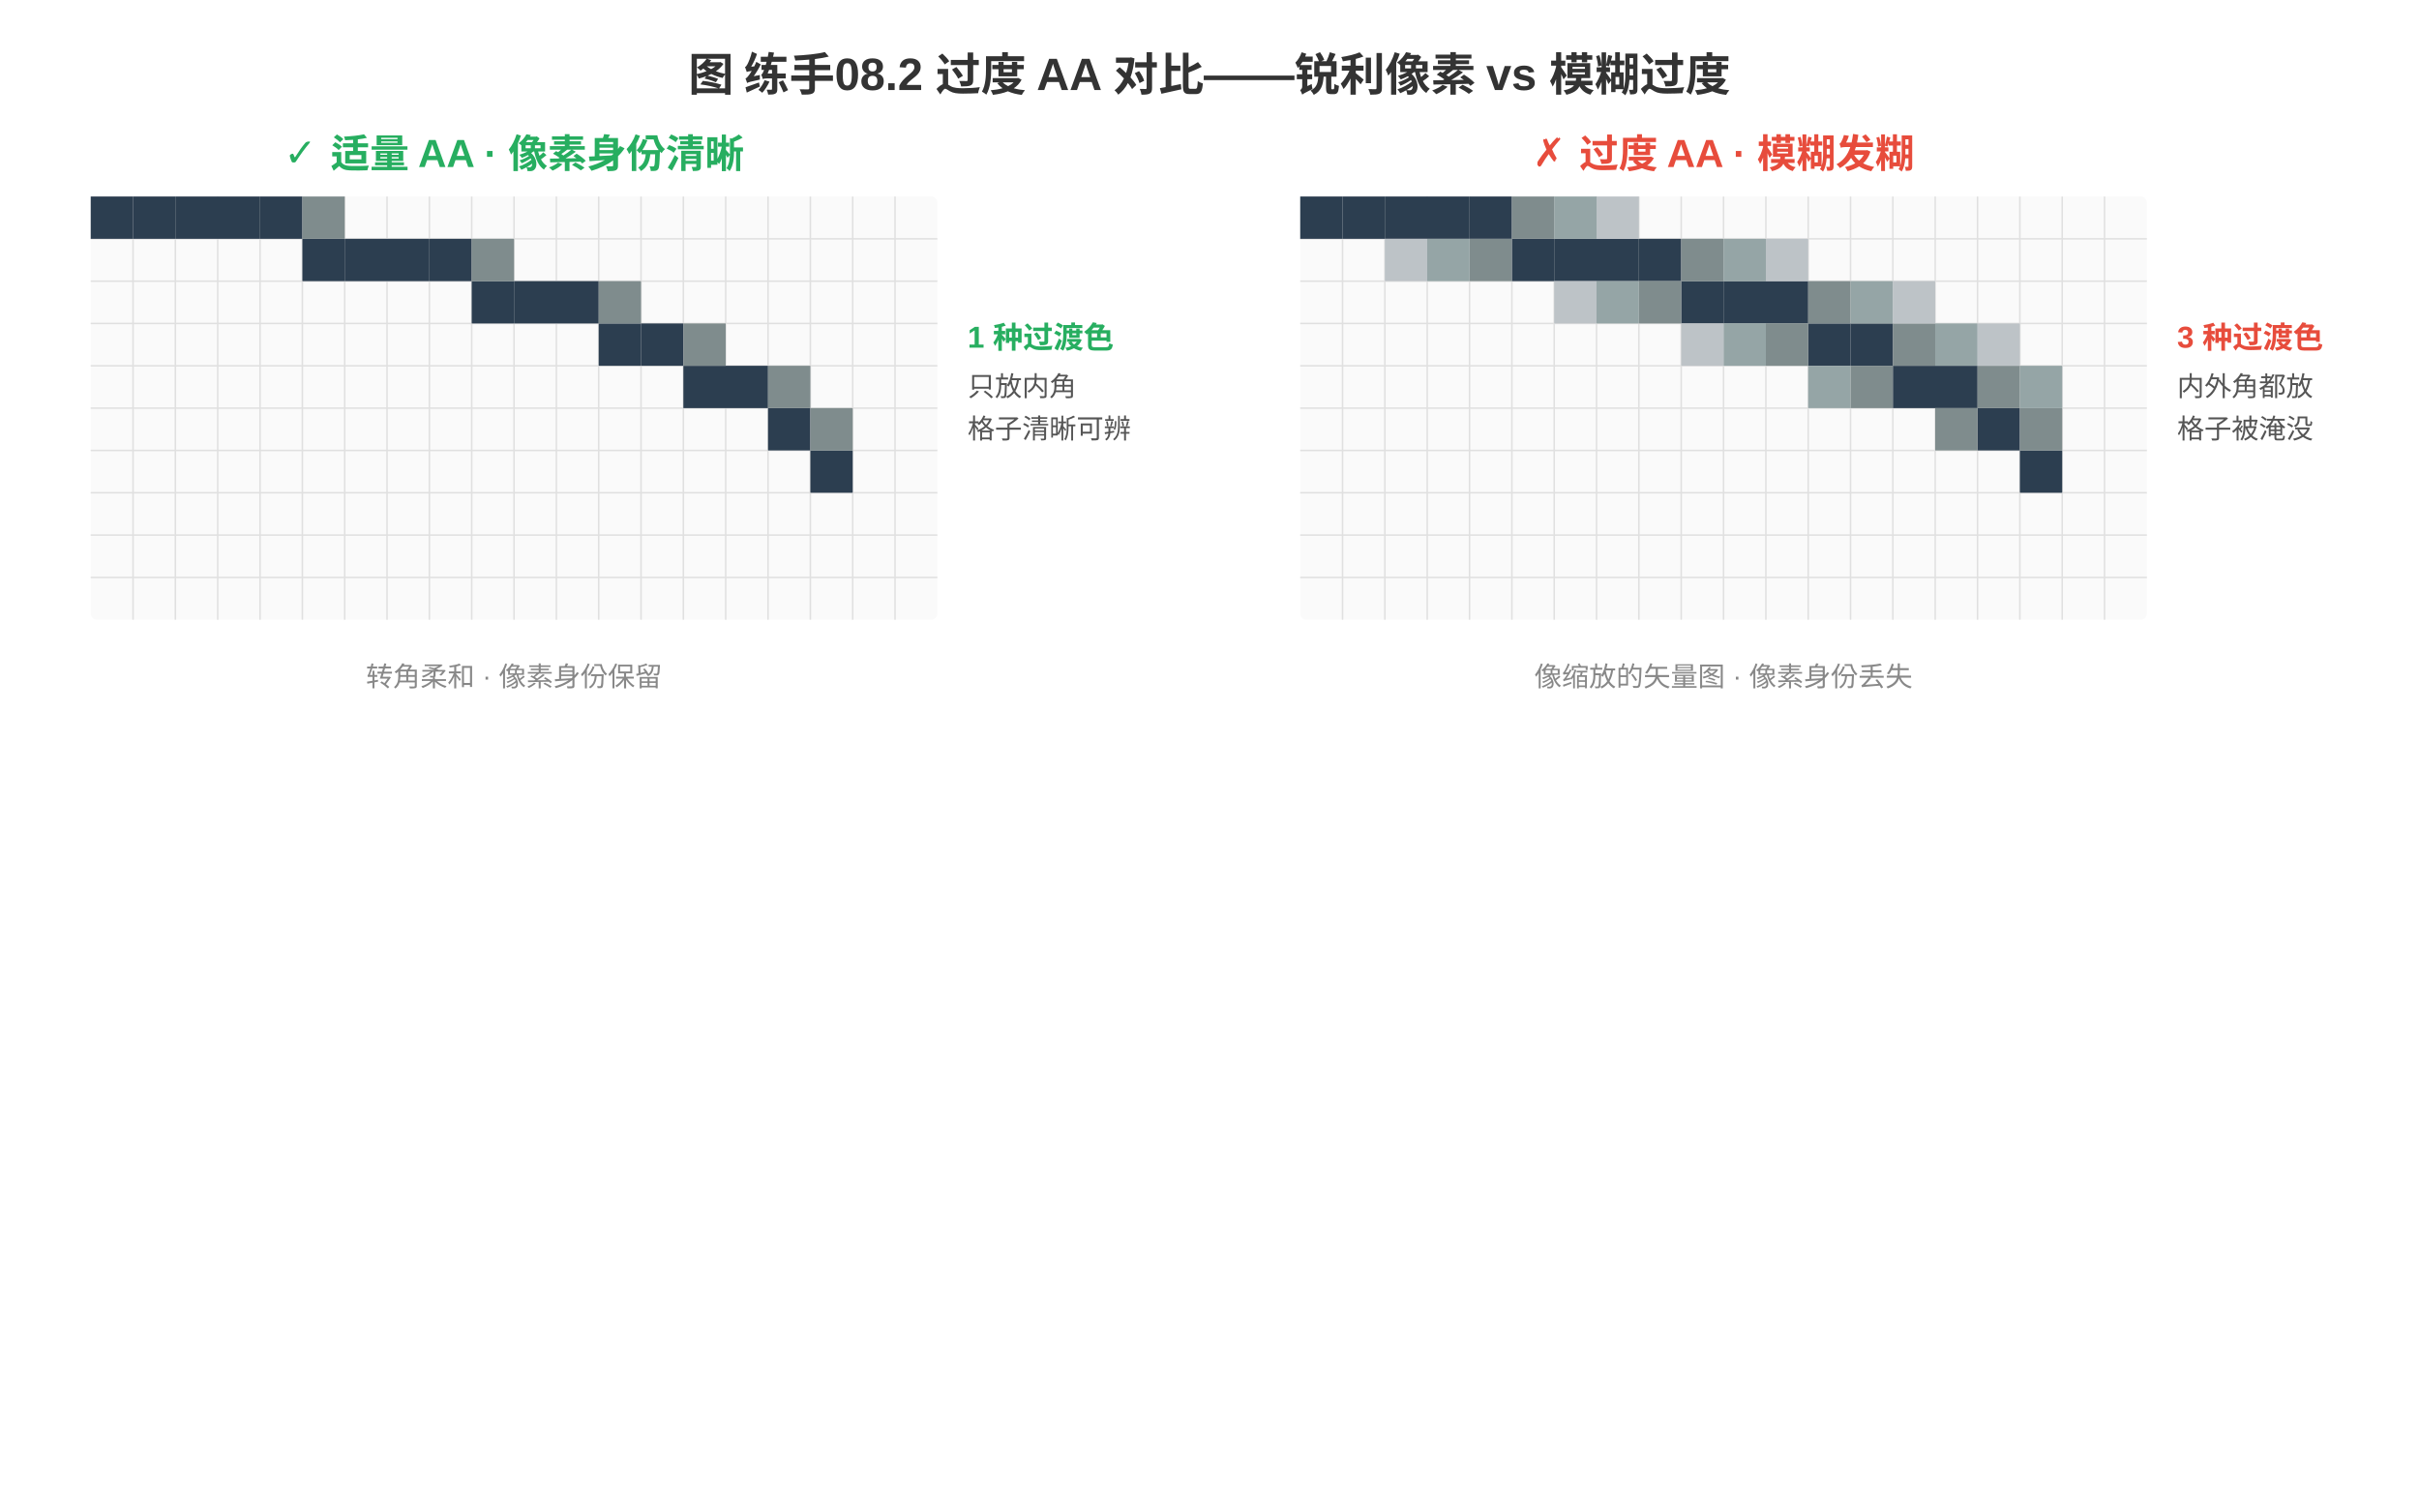
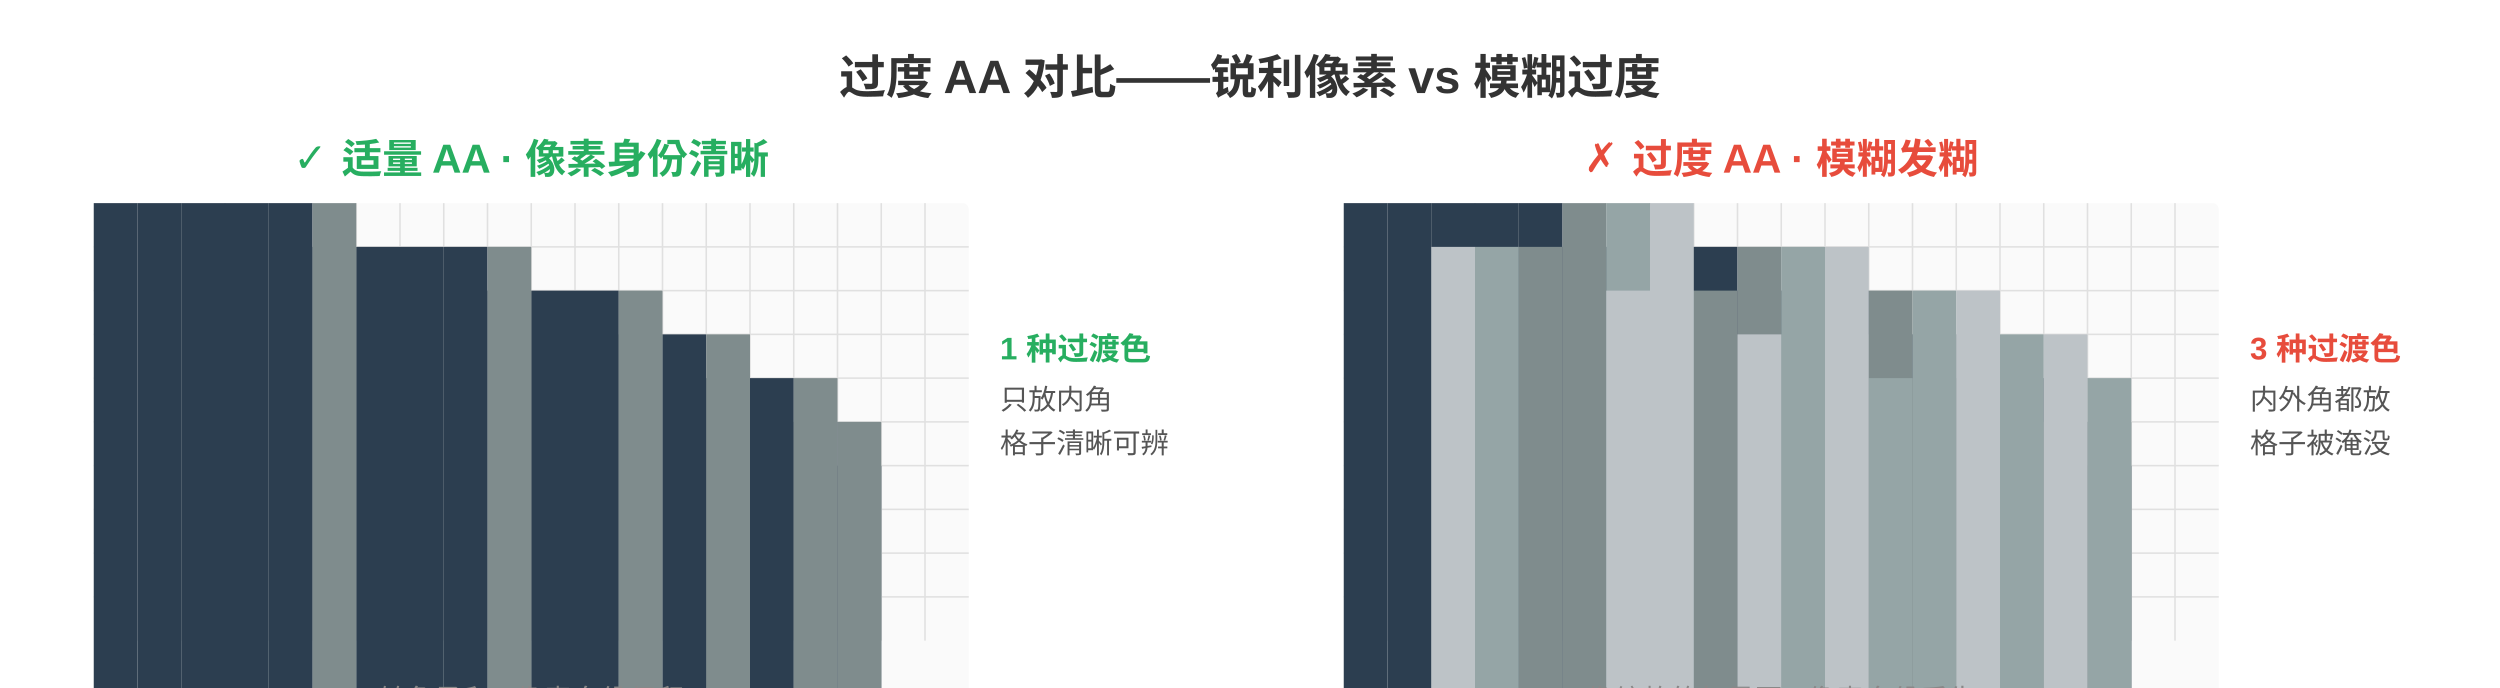
- <svg xmlns="http://www.w3.org/2000/svg" viewBox="0 0 800 500" width="800" height="500">
+ <svg xmlns="http://www.w3.org/2000/svg" viewBox="0 0 800 220" width="800" height="220">
  <style>
    text { font-family: 'PingFang SC','Microsoft YaHei',Arial,sans-serif; }
    .title { font-size: 15px; font-weight: bold; fill: #333; }
    .cell-bg { fill: #fafafa; }
    .cell-line { stroke: #e0e0e0; stroke-width: 0.5; }
    .line-fill { fill: #2C3E50; }
    .aa1 { fill: #7F8C8D; }
    .aa2 { fill: #95A5A6; }
    .aa3 { fill: #BDC3C7; }
    .step-label { font-size: 9px; fill: #888; }
  </style>
-   <text x="400" y="30" class="title" text-anchor="middle">图 练手08.2 过度 AA 对比——锐利像素 vs 模糊过度</text>
+   <text x="400" y="30" class="title" text-anchor="middle">过度 AA 对比——锐利像素 vs 模糊过度</text>
  <g transform="translate(30, 55)">
    <text x="140" y="0" style="font-size:13px;font-weight:bold;fill:#27AE60;text-anchor:middle;">✓ 适量 AA · 像素身份清晰</text>
-     <rect x="0" y="10" width="280" height="140" class="cell-bg" rx="2" />
+     <rect x="0" y="10" width="280" height="220" class="cell-bg" rx="2" />
    <g class="cell-line">
      <line x1="14" y1="10" x2="14" y2="150" />
      <line x1="28" y1="10" x2="28" y2="150" />
      <line x1="42" y1="10" x2="42" y2="150" />
      <line x1="56" y1="10" x2="56" y2="150" />
      <line x1="70" y1="10" x2="70" y2="150" />
      <line x1="84" y1="10" x2="84" y2="150" />
      <line x1="98" y1="10" x2="98" y2="150" />
      <line x1="112" y1="10" x2="112" y2="150" />
      <line x1="126" y1="10" x2="126" y2="150" />
      <line x1="140" y1="10" x2="140" y2="150" />
      <line x1="154" y1="10" x2="154" y2="150" />
      <line x1="168" y1="10" x2="168" y2="150" />
      <line x1="182" y1="10" x2="182" y2="150" />
      <line x1="196" y1="10" x2="196" y2="150" />
      <line x1="210" y1="10" x2="210" y2="150" />
      <line x1="224" y1="10" x2="224" y2="150" />
      <line x1="238" y1="10" x2="238" y2="150" />
      <line x1="252" y1="10" x2="252" y2="150" />
      <line x1="266" y1="10" x2="266" y2="150" />
      <line x1="0" y1="24" x2="280" y2="24" />
      <line x1="0" y1="38" x2="280" y2="38" />
      <line x1="0" y1="52" x2="280" y2="52" />
      <line x1="0" y1="66" x2="280" y2="66" />
      <line x1="0" y1="80" x2="280" y2="80" />
      <line x1="0" y1="94" x2="280" y2="94" />
      <line x1="0" y1="108" x2="280" y2="108" />
      <line x1="0" y1="122" x2="280" y2="122" />
      <line x1="0" y1="136" x2="280" y2="136" />
    </g>
    <g class="line-fill">
-       <rect x="0" y="10" width="14" height="14" />
-       <rect x="14" y="10" width="14" height="14" />
-       <rect x="28" y="10" width="14" height="14" />
-       <rect x="42" y="10" width="14" height="14" />
-       <rect x="56" y="10" width="14" height="14" />
-       <rect x="70" y="24" width="14" height="14" />
-       <rect x="84" y="24" width="14" height="14" />
-       <rect x="98" y="24" width="14" height="14" />
-       <rect x="112" y="24" width="14" height="14" />
-       <rect x="126" y="38" width="14" height="14" />
-       <rect x="140" y="38" width="14" height="14" />
-       <rect x="154" y="38" width="14" height="14" />
-       <rect x="168" y="52" width="14" height="14" />
-       <rect x="182" y="52" width="14" height="14" />
-       <rect x="196" y="66" width="14" height="14" />
-       <rect x="210" y="66" width="14" height="14" />
-       <rect x="224" y="80" width="14" height="14" />
-       <rect x="238" y="94" width="14" height="14" />
+       <rect x="0" y="10" width="14" height="220" />
+       <rect x="14" y="10" width="14" height="220" />
+       <rect x="28" y="10" width="14" height="220" />
+       <rect x="42" y="10" width="14" height="220" />
+       <rect x="56" y="10" width="14" height="220" />
+       <rect x="70" y="24" width="14" height="220" />
+       <rect x="84" y="24" width="14" height="220" />
+       <rect x="98" y="24" width="14" height="220" />
+       <rect x="112" y="24" width="14" height="220" />
+       <rect x="126" y="38" width="14" height="220" />
+       <rect x="140" y="38" width="14" height="220" />
+       <rect x="154" y="38" width="14" height="220" />
+       <rect x="168" y="52" width="14" height="220" />
+       <rect x="182" y="52" width="14" height="220" />
+       <rect x="196" y="66" width="14" height="220" />
+       <rect x="210" y="66" width="14" height="220" />
+       <rect x="224" y="80" width="14" height="220" />
+       <rect x="238" y="94" width="14" height="220" />
    </g>
    <g class="aa1">
-       <rect x="70" y="10" width="14" height="14" />
-       <rect x="126" y="24" width="14" height="14" />
-       <rect x="168" y="38" width="14" height="14" />
-       <rect x="196" y="52" width="14" height="14" />
-       <rect x="224" y="66" width="14" height="14" />
-       <rect x="238" y="80" width="14" height="14" />
+       <rect x="70" y="10" width="14" height="220" />
+       <rect x="126" y="24" width="14" height="220" />
+       <rect x="168" y="38" width="14" height="220" />
+       <rect x="196" y="52" width="14" height="220" />
+       <rect x="224" y="66" width="14" height="220" />
+       <rect x="238" y="80" width="14" height="220" />
    </g>
    <text x="290" y="60" style="font-size:10px;fill:#27AE60;font-weight:bold;">1 种过渡色</text>
    <text x="290" y="76" style="font-size:9px;fill:#555;">只放内角</text>
    <text x="290" y="90" style="font-size:9px;fill:#555;">格子清晰可辨</text>
    <text x="140" y="172" class="step-label" text-anchor="middle">转角柔和 · 像素身份保留</text>
  </g>
  <g transform="translate(430, 55)">
    <text x="140" y="0" style="font-size:13px;font-weight:bold;fill:#E74C3C;text-anchor:middle;">✗ 过度 AA · 模糊发糊</text>
-     <rect x="0" y="10" width="280" height="140" class="cell-bg" rx="2" />
+     <rect x="0" y="10" width="280" height="220" class="cell-bg" rx="2" />
    <g class="cell-line">
      <line x1="14" y1="10" x2="14" y2="150" />
      <line x1="28" y1="10" x2="28" y2="150" />
      <line x1="42" y1="10" x2="42" y2="150" />
      <line x1="56" y1="10" x2="56" y2="150" />
      <line x1="70" y1="10" x2="70" y2="150" />
      <line x1="84" y1="10" x2="84" y2="150" />
      <line x1="98" y1="10" x2="98" y2="150" />
      <line x1="112" y1="10" x2="112" y2="150" />
      <line x1="126" y1="10" x2="126" y2="150" />
      <line x1="140" y1="10" x2="140" y2="150" />
      <line x1="154" y1="10" x2="154" y2="150" />
      <line x1="168" y1="10" x2="168" y2="150" />
      <line x1="182" y1="10" x2="182" y2="150" />
      <line x1="196" y1="10" x2="196" y2="150" />
      <line x1="210" y1="10" x2="210" y2="150" />
      <line x1="224" y1="10" x2="224" y2="150" />
      <line x1="238" y1="10" x2="238" y2="150" />
      <line x1="252" y1="10" x2="252" y2="150" />
      <line x1="266" y1="10" x2="266" y2="150" />
      <line x1="0" y1="24" x2="280" y2="24" />
      <line x1="0" y1="38" x2="280" y2="38" />
      <line x1="0" y1="52" x2="280" y2="52" />
      <line x1="0" y1="66" x2="280" y2="66" />
      <line x1="0" y1="80" x2="280" y2="80" />
      <line x1="0" y1="94" x2="280" y2="94" />
      <line x1="0" y1="108" x2="280" y2="108" />
      <line x1="0" y1="122" x2="280" y2="122" />
      <line x1="0" y1="136" x2="280" y2="136" />
    </g>
    <g class="line-fill">
-       <rect x="0" y="10" width="14" height="14" />
-       <rect x="14" y="10" width="14" height="14" />
-       <rect x="28" y="10" width="14" height="14" />
-       <rect x="42" y="10" width="14" height="14" />
-       <rect x="56" y="10" width="14" height="14" />
-       <rect x="70" y="24" width="14" height="14" />
-       <rect x="84" y="24" width="14" height="14" />
-       <rect x="98" y="24" width="14" height="14" />
-       <rect x="112" y="24" width="14" height="14" />
-       <rect x="126" y="38" width="14" height="14" />
-       <rect x="140" y="38" width="14" height="14" />
-       <rect x="154" y="38" width="14" height="14" />
-       <rect x="168" y="52" width="14" height="14" />
-       <rect x="182" y="52" width="14" height="14" />
-       <rect x="196" y="66" width="14" height="14" />
-       <rect x="210" y="66" width="14" height="14" />
-       <rect x="224" y="80" width="14" height="14" />
-       <rect x="238" y="94" width="14" height="14" />
+       <rect x="0" y="10" width="14" height="220" />
+       <rect x="14" y="10" width="14" height="220" />
+       <rect x="28" y="10" width="14" height="220" />
+       <rect x="42" y="10" width="14" height="220" />
+       <rect x="56" y="10" width="14" height="220" />
+       <rect x="70" y="24" width="14" height="220" />
+       <rect x="84" y="24" width="14" height="220" />
+       <rect x="98" y="24" width="14" height="220" />
+       <rect x="112" y="24" width="14" height="220" />
+       <rect x="126" y="38" width="14" height="220" />
+       <rect x="140" y="38" width="14" height="220" />
+       <rect x="154" y="38" width="14" height="220" />
+       <rect x="168" y="52" width="14" height="220" />
+       <rect x="182" y="52" width="14" height="220" />
+       <rect x="196" y="66" width="14" height="220" />
+       <rect x="210" y="66" width="14" height="220" />
+       <rect x="224" y="80" width="14" height="220" />
+       <rect x="238" y="94" width="14" height="220" />
    </g>
    <g class="aa1">
-       <rect x="70" y="10" width="14" height="14" />
-       <rect x="126" y="24" width="14" height="14" />
-       <rect x="168" y="38" width="14" height="14" />
-       <rect x="196" y="52" width="14" height="14" />
-       <rect x="224" y="66" width="14" height="14" />
-       <rect x="238" y="80" width="14" height="14" />
-       <rect x="56" y="24" width="14" height="14" />
-       <rect x="112" y="38" width="14" height="14" />
-       <rect x="154" y="52" width="14" height="14" />
-       <rect x="182" y="66" width="14" height="14" />
-       <rect x="210" y="80" width="14" height="14" />
+       <rect x="70" y="10" width="14" height="220" />
+       <rect x="126" y="24" width="14" height="220" />
+       <rect x="168" y="38" width="14" height="220" />
+       <rect x="196" y="52" width="14" height="220" />
+       <rect x="224" y="66" width="14" height="220" />
+       <rect x="238" y="80" width="14" height="220" />
+       <rect x="56" y="24" width="14" height="220" />
+       <rect x="112" y="38" width="14" height="220" />
+       <rect x="154" y="52" width="14" height="220" />
+       <rect x="182" y="66" width="14" height="220" />
+       <rect x="210" y="80" width="14" height="220" />
    </g>
    <g class="aa2">
-       <rect x="84" y="10" width="14" height="14" />
-       <rect x="140" y="24" width="14" height="14" />
-       <rect x="182" y="38" width="14" height="14" />
-       <rect x="210" y="52" width="14" height="14" />
-       <rect x="238" y="66" width="14" height="14" />
-       <rect x="42" y="24" width="14" height="14" />
-       <rect x="98" y="38" width="14" height="14" />
-       <rect x="140" y="52" width="14" height="14" />
-       <rect x="168" y="66" width="14" height="14" />
+       <rect x="84" y="10" width="14" height="220" />
+       <rect x="140" y="24" width="14" height="220" />
+       <rect x="182" y="38" width="14" height="220" />
+       <rect x="210" y="52" width="14" height="220" />
+       <rect x="238" y="66" width="14" height="220" />
+       <rect x="42" y="24" width="14" height="220" />
+       <rect x="98" y="38" width="14" height="220" />
+       <rect x="140" y="52" width="14" height="220" />
+       <rect x="168" y="66" width="14" height="220" />
    </g>
    <g class="aa3">
-       <rect x="98" y="10" width="14" height="14" />
-       <rect x="154" y="24" width="14" height="14" />
-       <rect x="196" y="38" width="14" height="14" />
-       <rect x="224" y="52" width="14" height="14" />
-       <rect x="28" y="24" width="14" height="14" />
-       <rect x="84" y="38" width="14" height="14" />
-       <rect x="126" y="52" width="14" height="14" />
+       <rect x="98" y="10" width="14" height="220" />
+       <rect x="154" y="24" width="14" height="220" />
+       <rect x="196" y="38" width="14" height="220" />
+       <rect x="224" y="52" width="14" height="220" />
+       <rect x="28" y="24" width="14" height="220" />
+       <rect x="84" y="38" width="14" height="220" />
+       <rect x="126" y="52" width="14" height="220" />
    </g>
    <text x="290" y="60" style="font-size:10px;fill:#E74C3C;font-weight:bold;">3 种过渡色</text>
    <text x="290" y="76" style="font-size:9px;fill:#555;">内外角都放</text>
    <text x="290" y="90" style="font-size:9px;fill:#555;">格子被淹没</text>
    <text x="140" y="172" class="step-label" text-anchor="middle">像缩放的矢量图 · 像素身份丢失</text>
  </g>
</svg>
